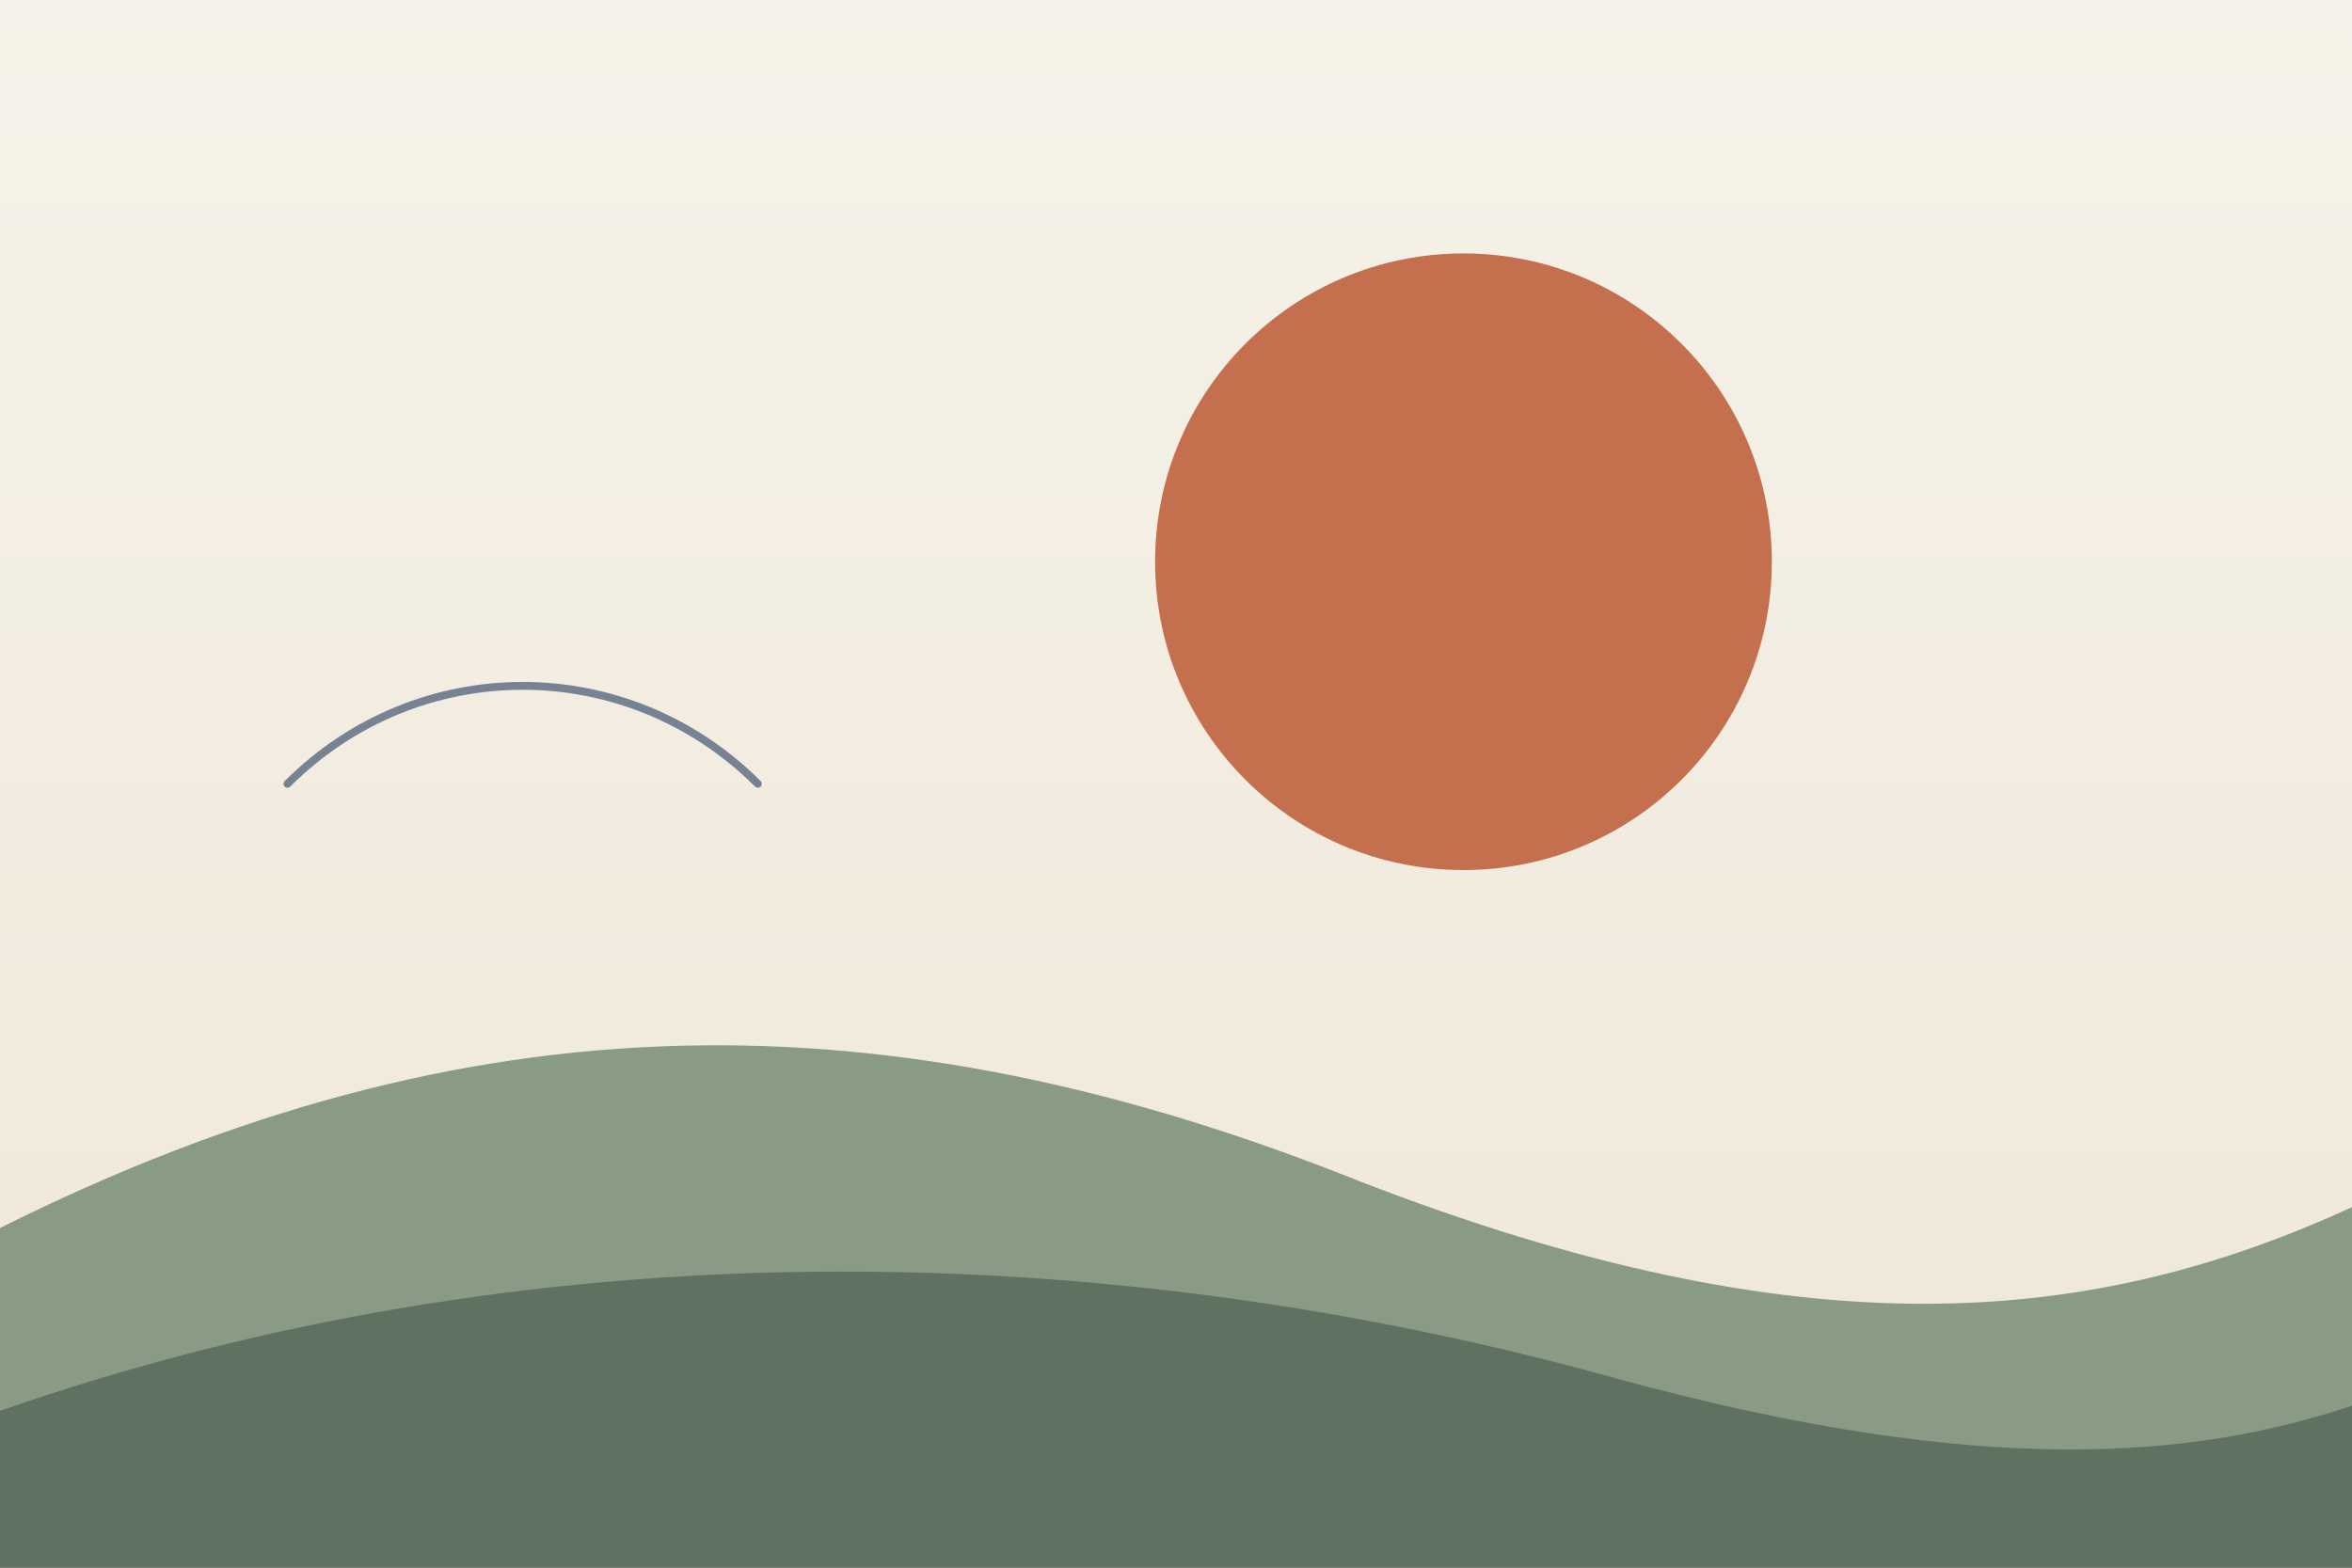
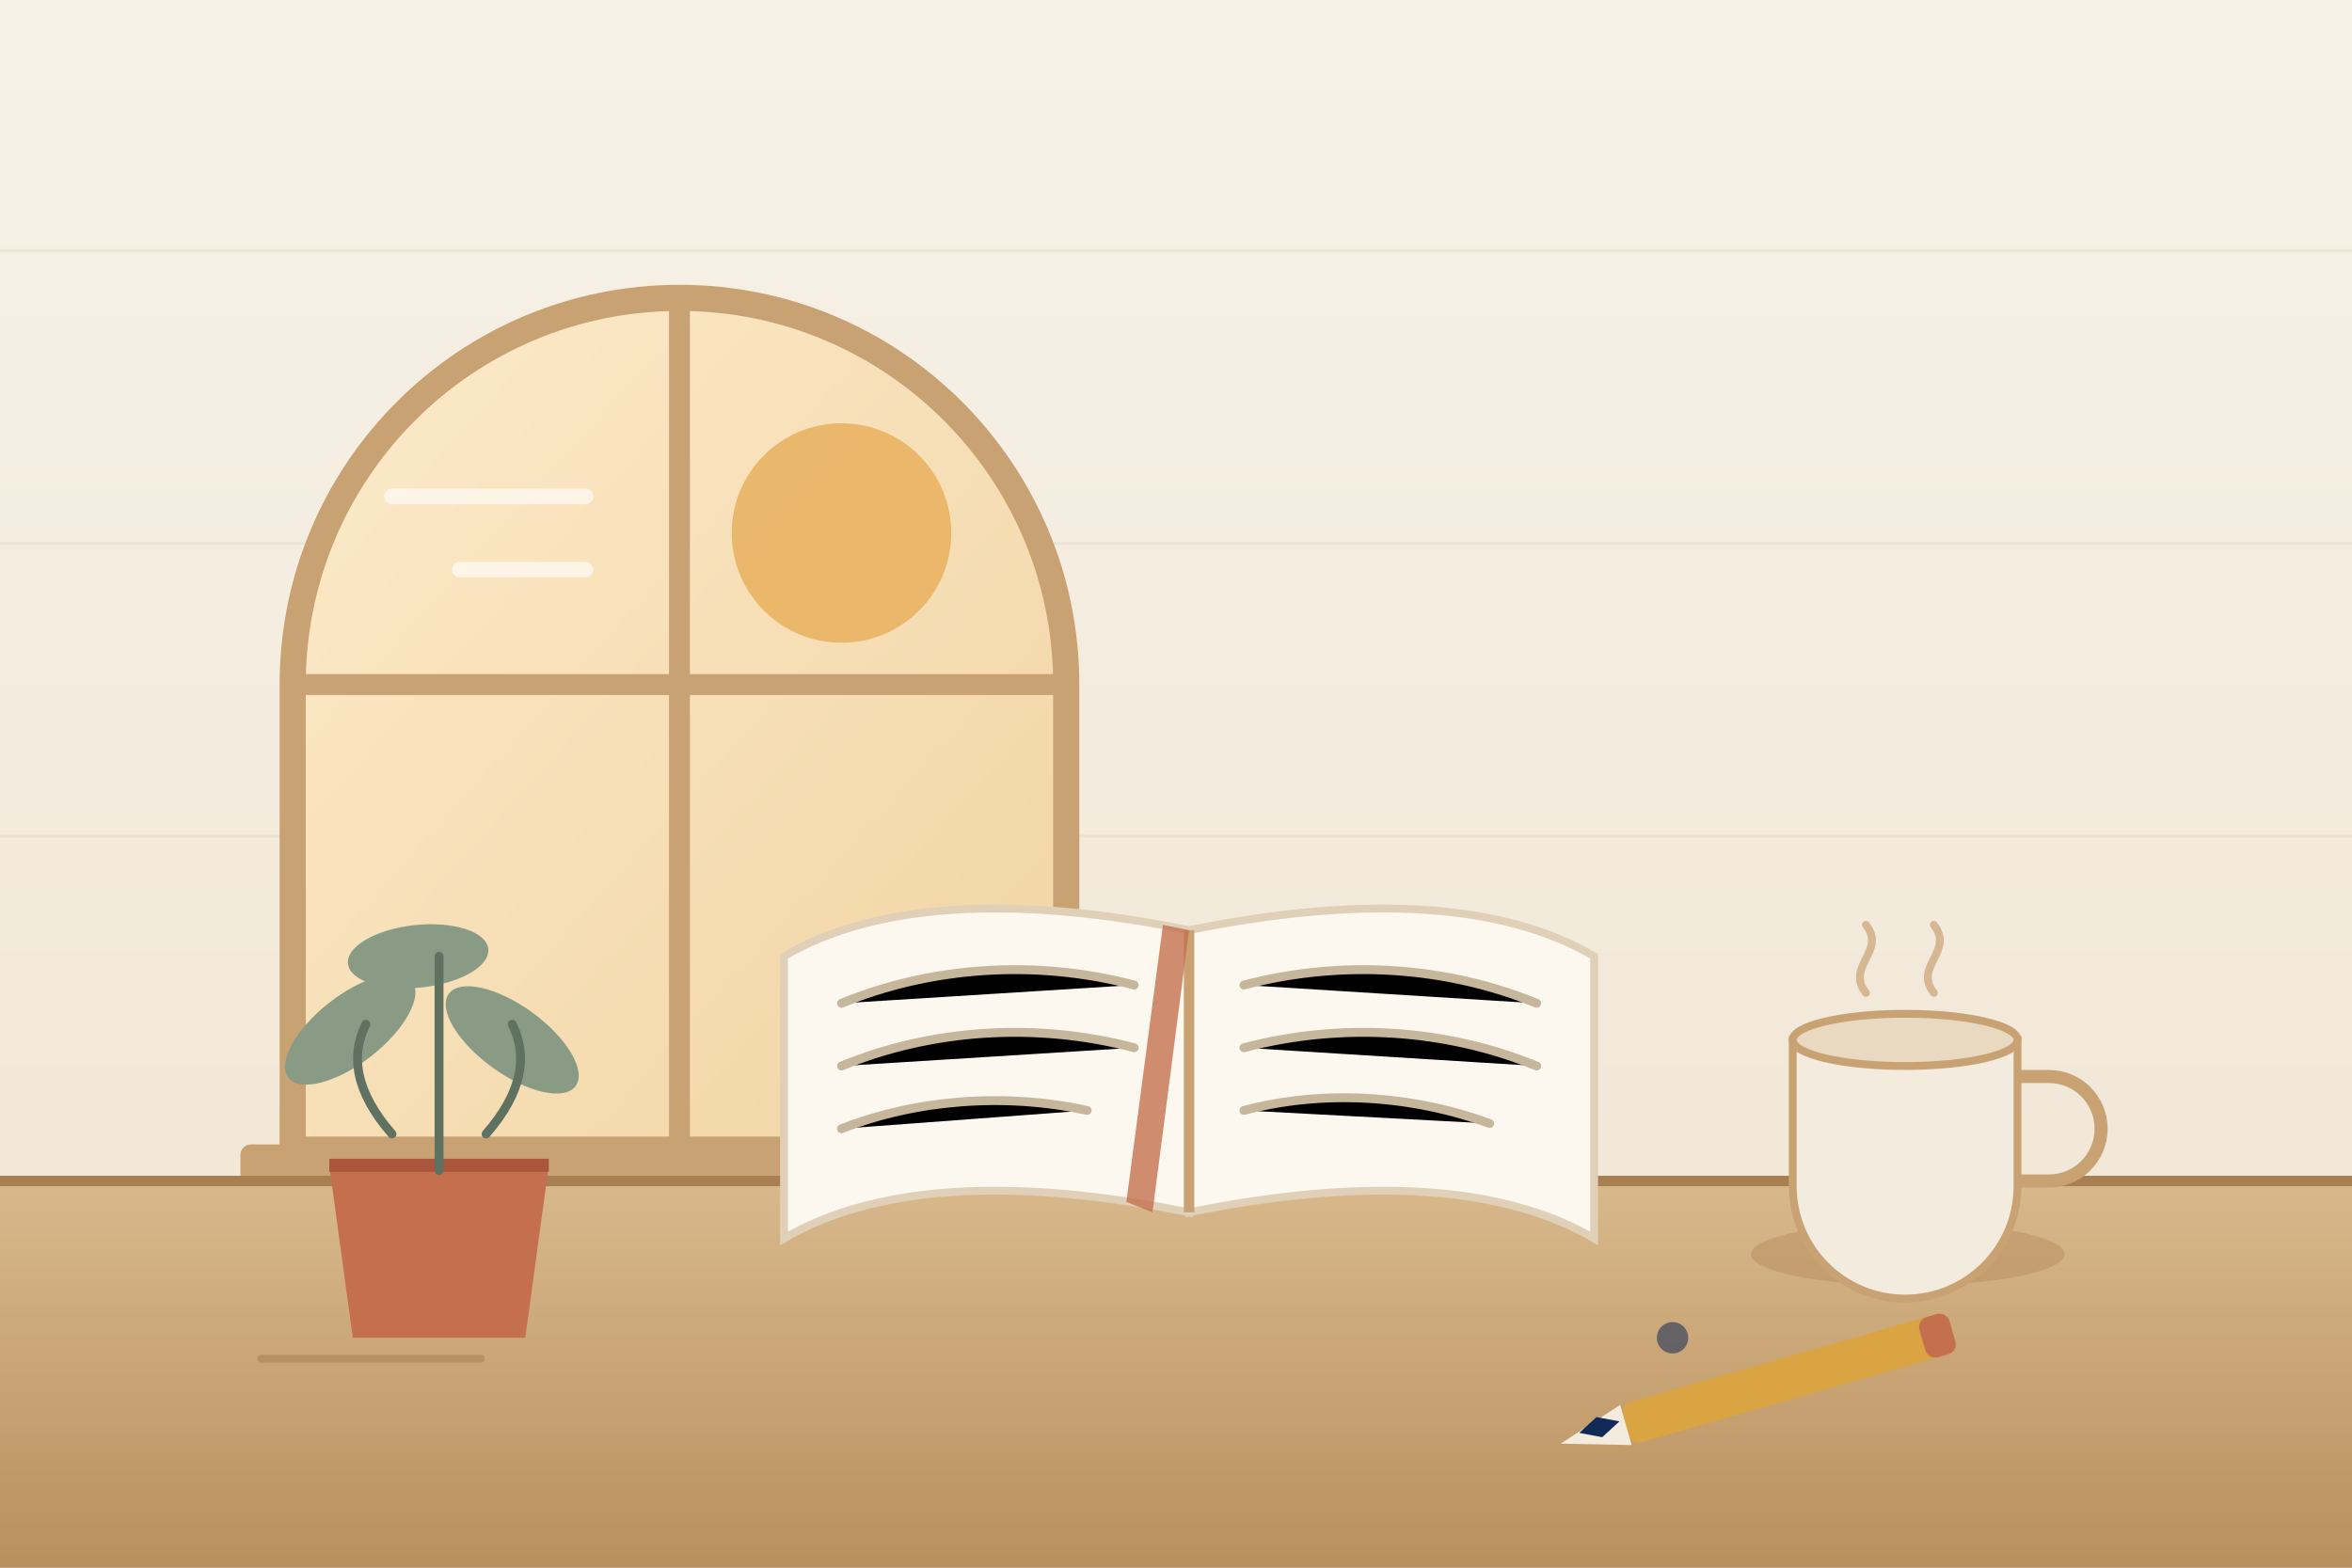
- <svg xmlns="http://www.w3.org/2000/svg" viewBox="0 0 900 600" role="img" aria-label="日出山丘">
+ <svg xmlns="http://www.w3.org/2000/svg" viewBox="0 0 900 600" role="img" aria-label="晨光书桌插画">
  <defs>
-     <linearGradient id="sky" x1="0" y1="0" x2="0" y2="1">
-       <stop offset="0" stop-color="#F6F2E9" />
-       <stop offset="1" stop-color="#EFE7D8" />
+     <linearGradient id="wall" x1="0" y1="0" x2="0" y2="1">
+       <stop offset="0" stop-color="#F7F2E8" />
+       <stop offset="1" stop-color="#EFE4D2" />
+     </linearGradient>
+     <linearGradient id="windowLight" x1="0" y1="0" x2="1" y2="1">
+       <stop offset="0" stop-color="#FCEBCB" />
+       <stop offset="1" stop-color="#F1D3A2" />
+     </linearGradient>
+     <linearGradient id="wood" x1="0" y1="0" x2="0" y2="1">
+       <stop offset="0" stop-color="#D8B98C" />
+       <stop offset="1" stop-color="#B98F5E" />
    </linearGradient>
  </defs>
-   <rect width="900" height="600" fill="url(#sky)" />
-   <circle cx="560" cy="215" r="118" fill="#C4704F" />
-   <path d="M0 470 C 180 380 340 380 520 452 C 690 518 800 508 900 462 L 900 600 L 0 600 Z" fill="#8A9B85" />
-   <path d="M0 540 C 200 470 420 472 620 528 C 760 566 840 558 900 538 L 900 600 L 0 600 Z" fill="#5F7261" />
-   <path d="M110 300 C 160 250 240 250 290 300" fill="none" stroke="#102956" stroke-width="3" stroke-linecap="round" opacity="0.55" />
+   <rect width="900" height="600" fill="url(#wall)" />
+   <g stroke="#DCCDB5" stroke-width="1" opacity="0.35">
+     <path d="M0 96h900M0 208h900M0 320h900" />
+   </g>
+   <path d="M112 440 L112 262 A148 148 0 0 1 408 262 L408 440 Z" fill="url(#windowLight)" stroke="#C9A274" stroke-width="10" />
+   <path d="M260 114 L260 440M112 262 L408 262" stroke="#C9A274" stroke-width="8" />
+   <rect x="92" y="438" width="336" height="15" rx="4" fill="#C9A274" />
+   <circle cx="322" cy="204" r="42" fill="#E7B05E" opacity="0.85" />
+   <g stroke="#FFFFFF" stroke-linecap="round" fill="none" opacity="0.6">
+     <path d="M150 190h74M176 218h48" stroke-width="6" />
+   </g>
+   <rect y="452" width="900" height="148" fill="url(#wood)" />
+   <path d="M0 452h900" stroke="#A87F51" stroke-width="4" />
+   <g>
+     <path d="M300 474C334 454 386 450 455 464L455 356C386 342 334 346 300 366Z" fill="#FCF8EF" stroke="#DFD0B7" stroke-width="3" />
+     <path d="M455 464C524 450 576 454 610 474L610 366C576 346 524 342 455 356Z" fill="#FCF8EF" stroke="#DFD0B7" stroke-width="3" />
+     <path d="M455 356v108" stroke="#C9A274" stroke-width="4" />
+     <path d="M455 356l-14 108-10-4 14-106Z" fill="#C4704F" opacity="0.8" />
+     <g stroke="#C6B69C" stroke-width="3.4" stroke-linecap="round">
+       <path d="M322 384c34-14 74-17 112-7M322 408c34-14 74-17 112-7M322 432c28-11 62-14 94-7" />
+       <path d="M476 377c38-10 78-7 112 7M476 401c38-10 78-7 112 7M476 425c30-8 64-6 94 5" />
+     </g>
+   </g>
+   <g>
+     <ellipse cx="730" cy="480" rx="60" ry="12" fill="#B98F5E" opacity="0.55" />
+     <path d="M686 398h86v56a43 43 0 0 1-86 0Z" fill="#F3EBDD" stroke="#C9A274" stroke-width="3" />
+     <path d="M772 412h12a20 20 0 0 1 0 40h-12" fill="none" stroke="#C9A274" stroke-width="5" />
+     <ellipse cx="729" cy="398" rx="43" ry="10" fill="#E9D9C0" stroke="#C9A274" stroke-width="3" />
+     <g stroke="#C9A274" stroke-width="3" fill="none" stroke-linecap="round" opacity="0.7">
+       <path d="M714 380c-8-10 8-16 0-26M740 380c-8-10 8-16 0-26" />
+     </g>
+   </g>
+   <g>
+     <path d="M126 446h84l-9 66h-66Z" fill="#C4704F" />
+     <path d="M126 446h84" stroke="#A9563C" stroke-width="5" />
+     <g fill="#8A9B85">
+       <ellipse cx="134" cy="394" rx="30" ry="13" transform="rotate(-38 134 394)" />
+       <ellipse cx="196" cy="398" rx="30" ry="13" transform="rotate(36 196 398)" />
+       <ellipse cx="160" cy="366" rx="27" ry="12" transform="rotate(-6 160 366)" />
+     </g>
+     <path d="M168 448v-82M150 434c-14-16-16-30-10-42M186 434c14-16 16-30 10-42" fill="none" stroke="#5F7261" stroke-width="3.4" stroke-linecap="round" />
+   </g>
+   <g transform="rotate(-16 690 528)">
+     <rect x="620" y="518" width="130" height="16" rx="4" fill="#D9A441" />
+     <path d="M620 518l-26 8 26 8Z" fill="#F3EBDD" />
+     <path d="M602 524l8-4 8 4-8 4Z" fill="#102956" />
+     <rect x="738" y="518" width="12" height="16" rx="4" fill="#C4704F" />
+   </g>
+   <circle cx="640" cy="512" r="6" fill="#102956" opacity="0.55" />
+   <path d="M100 520h84" stroke="#A87F51" stroke-width="3" stroke-linecap="round" opacity="0.55" />
</svg>
